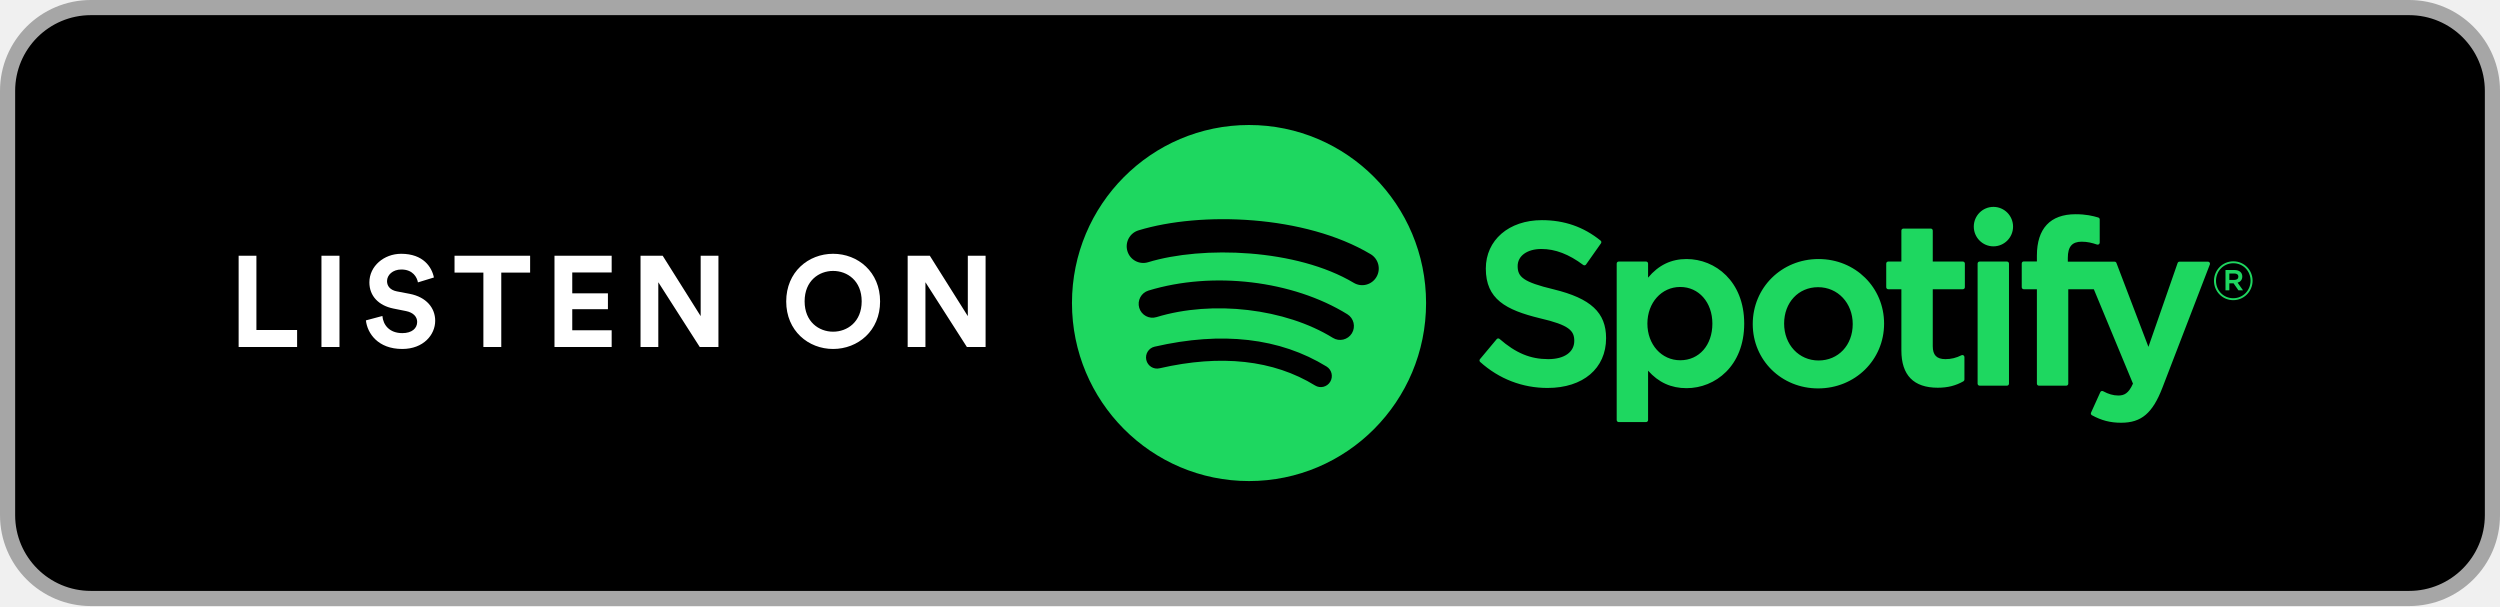
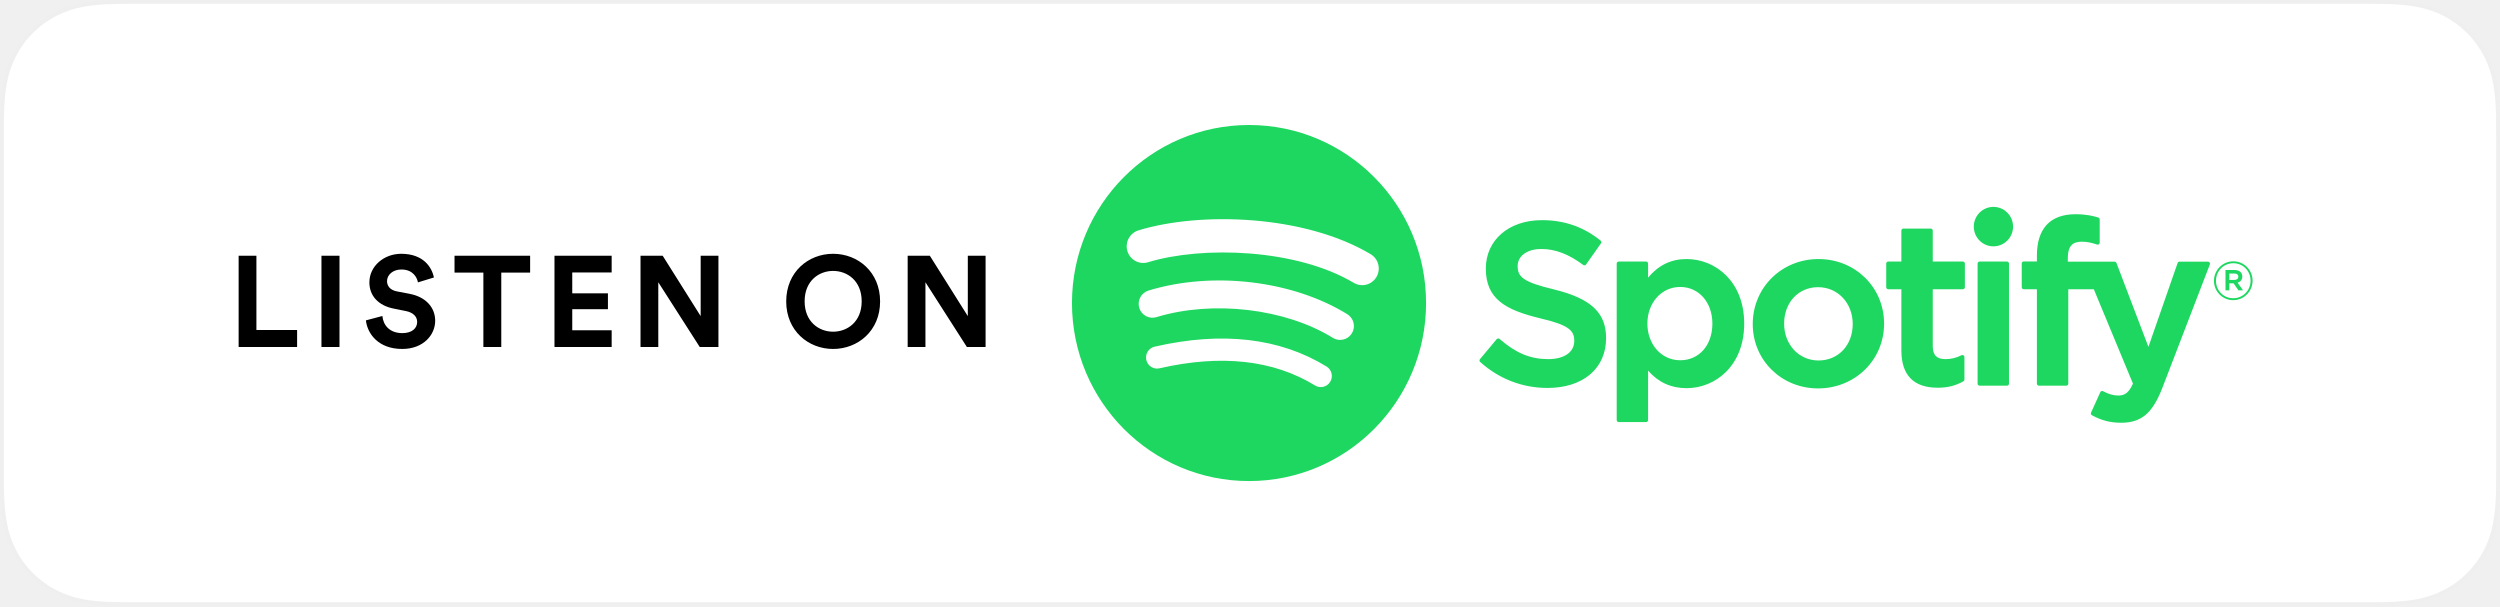
- <svg xmlns="http://www.w3.org/2000/svg" width="165" height="40" viewBox="0 0 165 40" fill="none">
-   <path fill-rule="evenodd" clip-rule="evenodd" d="M155.462 0.25H9.543C9.237 0.25 9.102 0.25 8.933 0.25C8.758 0.251 8.6 0.251 8.449 0.252C8.36 0.253 8.268 0.253 8.168 0.255C8.048 0.256 7.958 0.258 7.731 0.261C7.632 0.263 7.632 0.263 7.534 0.265C6.758 0.284 6.146 0.334 5.565 0.438C4.907 0.553 4.31 0.748 3.733 1.041C3.158 1.336 2.631 1.718 2.175 2.175C1.719 2.626 1.337 3.152 1.043 3.732C0.751 4.301 0.557 4.899 0.44 5.566C0.335 6.144 0.285 6.75 0.265 7.531C0.261 7.665 0.258 7.803 0.256 7.987C0.255 8.069 0.255 8.069 0.254 8.151C0.252 8.299 0.251 8.365 0.25 8.444C0.25 8.988 0.25 8.988 0.25 9.536V30.465C0.25 30.904 0.25 30.904 0.25 31.339C0.25 31.448 0.25 31.448 0.25 31.555C0.251 31.638 0.252 31.703 0.254 31.854C0.255 31.934 0.255 31.934 0.256 32.014C0.258 32.198 0.261 32.336 0.265 32.474C0.285 33.253 0.335 33.86 0.441 34.44C0.557 35.107 0.752 35.707 1.043 36.273C1.338 36.852 1.72 37.377 2.177 37.825C2.63 38.282 3.156 38.664 3.733 38.957C4.302 39.249 4.896 39.444 5.566 39.564C6.139 39.667 6.736 39.715 7.533 39.737C7.854 39.744 8.154 39.748 8.449 39.748C8.6 39.749 8.758 39.749 8.933 39.75C9.102 39.75 9.237 39.75 9.543 39.75H155.462C155.733 39.75 155.854 39.75 156.005 39.75C156.204 39.749 156.38 39.749 156.547 39.748C156.842 39.748 157.152 39.744 157.463 39.737C158.265 39.715 158.859 39.667 159.427 39.565C160.097 39.444 160.693 39.249 161.269 38.957C161.845 38.664 162.37 38.282 162.825 37.823C163.276 37.379 163.659 36.854 163.96 36.274C164.25 35.7 164.445 35.098 164.557 34.437C164.661 33.874 164.709 33.307 164.738 32.477C164.74 32.333 164.741 32.184 164.742 32.016C164.742 31.89 164.742 31.789 164.742 31.553C164.744 31.482 164.745 31.41 164.746 31.335C164.749 31.095 164.75 30.903 164.75 30.465V9.536C164.75 8.99 164.749 8.749 164.742 8.444C164.742 8.214 164.742 8.112 164.742 7.985C164.741 7.816 164.74 7.668 164.738 7.532C164.709 6.697 164.661 6.129 164.556 5.563C164.445 4.908 164.251 4.308 163.961 3.733C163.66 3.151 163.277 2.625 162.823 2.174C162.369 1.719 161.843 1.336 161.269 1.042C160.685 0.748 160.087 0.553 159.427 0.437C158.852 0.333 158.243 0.284 157.466 0.264C157.378 0.263 157.378 0.263 157.29 0.262C157.148 0.259 157.085 0.258 157.005 0.257C156.83 0.254 156.684 0.253 156.546 0.252C156.381 0.251 156.207 0.25 156.009 0.25C155.857 0.25 155.735 0.25 155.462 0.25Z" fill="black" />
-   <path fill-rule="evenodd" clip-rule="evenodd" d="M89.347 18.667C89.866 18.977 90.537 18.805 90.845 18.282C91.153 17.761 90.983 17.087 90.463 16.776C86.127 14.188 79.265 13.945 75.138 15.205C74.56 15.381 74.234 15.995 74.409 16.576C74.584 17.156 75.195 17.484 75.772 17.308C79.368 16.21 85.581 16.417 89.347 18.667ZM89.224 21.998C89.487 21.568 89.353 21.004 88.924 20.739C85.318 18.51 80.042 17.883 75.798 19.178C75.317 19.325 75.045 19.836 75.19 20.32C75.336 20.804 75.845 21.077 76.327 20.93C80.042 19.797 84.831 20.359 87.971 22.3C88.399 22.564 88.96 22.429 89.224 21.998ZM87.794 25.198C88.004 24.852 87.896 24.401 87.553 24.191C84.473 22.298 80.654 21.858 76.203 22.881C75.81 22.971 75.566 23.363 75.656 23.758C75.745 24.152 76.136 24.399 76.528 24.308C80.595 23.374 84.049 23.755 86.793 25.441C87.136 25.652 87.584 25.544 87.794 25.198ZM82.435 8.25C88.889 8.25 94.121 13.511 94.121 20C94.121 26.49 88.889 31.75 82.435 31.75C75.982 31.75 70.75 26.49 70.75 20C70.75 13.511 75.982 8.25 82.435 8.25ZM102.542 19.097C105 19.698 106.002 20.631 106.002 22.319C106.002 24.315 104.485 25.605 102.138 25.605C100.478 25.605 98.941 25.012 97.691 23.889C97.637 23.842 97.631 23.76 97.678 23.705L98.782 22.383C98.805 22.356 98.837 22.339 98.873 22.336C98.906 22.334 98.943 22.345 98.97 22.368C100.044 23.304 101.005 23.703 102.183 23.703C103.243 23.703 103.902 23.241 103.902 22.499C103.902 21.829 103.576 21.455 101.645 21.008C99.377 20.456 98.064 19.742 98.064 17.725C98.064 15.844 99.586 14.53 101.764 14.53C103.246 14.53 104.514 14.971 105.639 15.88C105.694 15.924 105.705 16.003 105.664 16.06L104.679 17.457C104.658 17.486 104.627 17.506 104.592 17.511C104.557 17.517 104.521 17.508 104.492 17.486C103.546 16.777 102.644 16.433 101.735 16.433C100.796 16.433 100.165 16.886 100.165 17.561C100.165 18.274 100.524 18.613 102.542 19.097ZM113.017 21.358C113.017 19.957 112.124 18.94 110.895 18.94C109.66 18.94 108.728 19.979 108.728 21.358C108.728 22.738 109.66 23.777 110.895 23.777C112.144 23.777 113.017 22.783 113.017 21.358ZM111.313 17.096C113.204 17.096 115.118 18.56 115.118 21.358C115.118 24.156 113.204 25.619 111.313 25.619C110.296 25.619 109.461 25.24 108.773 24.463V27.723C108.773 27.796 108.714 27.856 108.641 27.856H106.834C106.761 27.856 106.702 27.796 106.702 27.723V17.396C106.702 17.322 106.761 17.262 106.834 17.262H108.641C108.714 17.262 108.773 17.322 108.773 17.396V18.325C109.461 17.499 110.296 17.096 111.313 17.096ZM120.023 23.792C121.331 23.792 122.28 22.782 122.28 21.389C122.28 20.001 121.297 18.954 119.994 18.954C118.695 18.954 117.752 19.965 117.752 21.358C117.752 22.746 118.728 23.792 120.023 23.792ZM120.023 17.096C122.45 17.096 124.35 18.968 124.35 21.358C124.35 23.756 122.437 25.635 119.994 25.635C117.576 25.635 115.681 23.77 115.681 21.389C115.681 18.982 117.589 17.096 120.023 17.096ZM129.55 17.262C129.623 17.262 129.681 17.322 129.681 17.396V18.957C129.681 19.03 129.623 19.09 129.55 19.09H127.562V22.845C127.562 23.438 127.82 23.703 128.4 23.703C128.776 23.703 129.112 23.621 129.46 23.445C129.501 23.425 129.55 23.427 129.589 23.451C129.628 23.476 129.652 23.519 129.652 23.565V25.051C129.652 25.099 129.626 25.143 129.585 25.166C129.078 25.455 128.541 25.59 127.893 25.59C126.299 25.59 125.491 24.762 125.491 23.13V19.09H124.622C124.55 19.09 124.491 19.03 124.491 18.957V17.396C124.491 17.322 124.55 17.262 124.622 17.262H125.491V15.219C125.491 15.145 125.55 15.086 125.624 15.086H127.43C127.503 15.086 127.562 15.145 127.562 15.219V17.262H129.55ZM136.476 17.27H139.562C139.617 17.27 139.666 17.305 139.685 17.356L141.796 22.893L143.722 17.36C143.741 17.306 143.791 17.27 143.847 17.27H145.728C145.772 17.27 145.812 17.292 145.837 17.328C145.862 17.365 145.866 17.411 145.851 17.452L142.717 25.595C142.067 27.276 141.329 27.901 139.995 27.901C139.282 27.901 138.705 27.753 138.066 27.405C138.005 27.372 137.98 27.297 138.009 27.233L138.621 25.882C138.636 25.848 138.665 25.823 138.699 25.81C138.734 25.799 138.772 25.802 138.805 25.82C139.147 26.009 139.483 26.104 139.801 26.104C140.195 26.104 140.483 25.974 140.776 25.319L138.193 19.09H136.506V25.321C136.506 25.395 136.446 25.454 136.373 25.454H134.567C134.494 25.454 134.435 25.395 134.435 25.321V19.09H133.567C133.494 19.09 133.435 19.03 133.435 18.957V17.388C133.435 17.314 133.494 17.255 133.567 17.255H134.435V16.87C134.435 15.084 135.317 14.139 136.986 14.139C137.672 14.139 138.129 14.249 138.487 14.356C138.543 14.373 138.581 14.425 138.581 14.483V16.014C138.581 16.057 138.561 16.097 138.526 16.122C138.492 16.147 138.449 16.154 138.407 16.141C138.068 16.027 137.766 15.952 137.389 15.952C136.758 15.952 136.476 16.281 136.476 17.02V17.27ZM132.461 17.262C132.533 17.262 132.593 17.322 132.593 17.396V25.321C132.593 25.395 132.533 25.454 132.461 25.454H130.654C130.581 25.454 130.522 25.395 130.522 25.321V17.396C130.522 17.322 130.581 17.262 130.654 17.262H132.461ZM131.566 13.654C132.282 13.654 132.862 14.237 132.862 14.956C132.862 15.676 132.282 16.259 131.566 16.259C130.851 16.259 130.27 15.676 130.27 14.956C130.27 14.237 130.851 13.654 131.566 13.654ZM147.467 18.051H147.136V18.475H147.467C147.632 18.475 147.731 18.394 147.731 18.263C147.731 18.125 147.632 18.051 147.467 18.051ZM147.682 18.656L148.041 19.163H147.738L147.414 18.698H147.136V19.163H146.882V17.821H147.477C147.787 17.821 147.991 17.98 147.991 18.249C147.991 18.469 147.865 18.603 147.682 18.656ZM147.4 17.374C146.749 17.374 146.256 17.895 146.256 18.532C146.256 19.169 146.745 19.683 147.393 19.683C148.044 19.683 148.537 19.163 148.537 18.525C148.537 17.888 148.048 17.374 147.4 17.374ZM147.393 19.811C146.678 19.811 146.122 19.233 146.122 18.532C146.122 17.831 146.685 17.247 147.4 17.247C148.115 17.247 148.671 17.824 148.671 18.525C148.671 19.226 148.108 19.811 147.393 19.811Z" fill="#1ED760" />
-   <path fill-rule="evenodd" clip-rule="evenodd" d="M19.609 22.904H15.75V16.878H16.923V21.782H19.609V22.904ZM22.406 22.904H21.216V16.878H22.406V22.904ZM28.638 18.314L27.584 18.637C27.524 18.305 27.252 17.787 26.487 17.787C25.918 17.787 25.544 18.152 25.544 18.552C25.544 18.884 25.756 19.147 26.198 19.232L27.04 19.393C28.136 19.606 28.723 20.32 28.723 21.17C28.723 22.096 27.949 23.032 26.547 23.032C24.949 23.032 24.243 22.003 24.15 21.145L25.238 20.855C25.289 21.451 25.705 21.986 26.555 21.986C27.184 21.986 27.533 21.672 27.533 21.247C27.533 20.898 27.269 20.626 26.802 20.532L25.96 20.363C25 20.167 24.379 19.547 24.379 18.637C24.379 17.566 25.34 16.75 26.479 16.75C27.941 16.75 28.502 17.634 28.638 18.314ZM34.988 17.991H33.084V22.904H31.903V17.991H29.999V16.878H34.988V17.991ZM40.37 22.904H36.596V16.878H40.37V17.983H37.769V19.36H40.123V20.405H37.769V21.799H40.37V22.904ZM47.417 22.904H46.185L43.448 18.628V22.904H42.275V16.878H43.737L46.244 20.864V16.878H47.417V22.904ZM53.105 19.887C53.105 21.247 54.057 21.892 54.984 21.892C55.919 21.892 56.871 21.247 56.871 19.887C56.871 18.526 55.919 17.881 54.984 17.881C54.057 17.881 53.105 18.526 53.105 19.887ZM51.89 19.895C51.89 17.948 53.352 16.75 54.984 16.75C56.624 16.75 58.086 17.948 58.086 19.895C58.086 21.833 56.624 23.032 54.984 23.032C53.352 23.032 51.89 21.833 51.89 19.895ZM65.049 22.904H63.816L61.079 18.628V22.904H59.906V16.878H61.368L63.876 20.864V16.878H65.049V22.904Z" fill="white" />
-   <rect x="0.5" y="0.5" width="164" height="39" rx="5.5" stroke="#A6A6A6" />
+ <svg xmlns="http://www.w3.org/2000/svg" width="660px" height="160px" viewBox="0 0 660 160" version="1.1">
+   <g id="spotify-podcast-badge-wht-grn-660x160" stroke="none" stroke-width="1" fill="none" fill-rule="evenodd">
+     <g id="Group-2-Copy-3">
+       <path d="M621.849,0.5 L38.172,0.5 C36.948,0.5 36.408,0.5 35.731,0.501 C35.032,0.503 34.4,0.505 33.792,0.508 C33.437,0.51 33.068,0.514 32.666,0.519 C32.184,0.525 31.825,0.531 30.916,0.545 C30.518,0.552 30.343,0.555 30.123,0.558 C26.994,0.636 24.526,0.837 22.174,1.258 C19.492,1.727 17.057,2.525 14.705,3.719 C12.356,4.921 10.209,6.483 8.349,8.344 C6.485,10.187 4.925,12.335 3.725,14.701 C2.536,17.024 1.743,19.461 1.27,22.176 C0.843,24.517 0.641,26.966 0.56,30.109 C0.544,30.649 0.533,31.203 0.524,31.942 C0.521,32.124 0.52,32.269 0.516,32.596 C0.509,33.19 0.505,33.455 0.5,33.777 C0.5,35.953 0.5,35.953 0.5,38.144 L0.5,121.859 C0.5,123.617 0.5,123.617 0.5,125.354 C0.5,125.794 0.5,125.794 0.5,126.227 C0.505,126.56 0.509,126.817 0.516,127.42 C0.52,127.741 0.521,127.883 0.524,128.062 C0.533,128.8 0.544,129.356 0.56,129.909 C0.641,133.05 0.843,135.499 1.27,137.844 C1.745,140.563 2.54,143.01 3.726,145.32 C4.929,147.683 6.492,149.828 8.352,151.652 C10.204,153.52 12.349,155.08 14.705,156.274 C17.025,157.462 19.45,158.258 22.176,158.75 C24.498,159.166 26.905,159.36 30.121,159.449 C31.409,159.478 32.613,159.492 33.792,159.492 C34.4,159.495 35.032,159.497 35.731,159.499 C36.408,159.5 36.948,159.5 38.172,159.5 L621.85,159.5 C622.931,159.5 623.415,159.5 624.019,159.499 C624.817,159.498 625.52,159.496 626.189,159.492 C627.371,159.492 628.614,159.477 629.866,159.449 C633.097,159.36 635.496,159.167 637.798,158.75 C640.523,158.258 642.954,157.464 645.3,156.273 C647.653,155.078 649.797,153.518 651.65,151.648 C653.492,149.834 655.057,147.691 656.285,145.321 C657.469,142.981 658.264,140.525 658.719,137.838 C659.143,135.559 659.335,133.268 659.453,129.916 C659.46,129.337 659.465,128.74 659.467,128.067 C659.468,127.56 659.469,127.156 659.469,126.224 C659.475,125.939 659.48,125.648 659.484,125.347 C659.497,124.384 659.5,123.615 659.5,121.859 L659.5,38.144 C659.5,35.957 659.495,34.991 659.469,33.777 C659.469,32.857 659.468,32.448 659.467,31.937 C659.465,31.263 659.46,30.668 659.453,30.111 C659.335,26.747 659.143,24.456 658.717,22.169 C658.266,19.499 657.473,17.052 656.287,14.702 C655.062,12.328 653.5,10.181 651.647,8.341 C649.792,6.485 647.645,4.921 645.302,3.72 C642.922,2.523 640.48,1.726 637.798,1.257 C635.468,0.836 633.009,0.636 629.872,0.558 C629.521,0.552 629.521,0.552 629.168,0.546 C628.634,0.538 628.349,0.533 628.027,0.528 C627.324,0.518 626.74,0.511 626.187,0.507 C625.525,0.504 624.828,0.502 624.037,0.501 C623.428,0.5 622.941,0.5 621.849,0.5 Z" id="Path" stroke="#EFEFEF" fill="#FFFFFF" />
+       <path d="M357.39,74.667 C359.462,75.907 362.148,75.218 363.38,73.129 C364.612,71.044 363.93,68.346 361.852,67.105 C344.507,56.752 317.061,55.779 300.55,60.818 C298.239,61.525 296.936,63.979 297.636,66.302 C298.336,68.625 300.779,69.936 303.088,69.231 C317.471,64.842 342.323,65.669 357.39,74.667 Z M356.897,87.993 C357.95,86.272 357.411,84.016 355.698,82.955 C341.271,74.04 320.167,71.531 303.19,76.711 C301.267,77.3 300.18,79.343 300.761,81.281 C301.346,83.215 303.381,84.308 305.309,83.722 C320.169,79.186 339.323,81.435 351.884,89.199 C353.597,90.258 355.84,89.717 356.897,87.993 Z M351.177,100.791 C352.017,99.41 351.585,97.606 350.211,96.762 C337.891,89.192 322.618,87.43 304.813,91.523 C303.242,91.883 302.263,93.454 302.622,95.031 C302.98,96.607 304.542,97.595 306.11,97.233 C322.38,93.496 336.195,95.02 347.172,101.765 C348.544,102.61 350.338,102.175 351.177,100.791 Z M329.742,33 C355.556,33 376.482,54.042 376.482,79.999 C376.482,105.959 355.556,127 329.742,127 C303.927,127 283,105.959 283,79.999 C283,54.042 303.927,33 329.742,33 Z M410.167,76.389 C419.999,78.793 424.009,82.526 424.009,89.274 C424.009,97.259 417.941,102.418 408.551,102.418 C401.914,102.418 395.764,100.046 390.762,95.557 C390.548,95.367 390.525,95.04 390.71,94.82 L395.129,89.533 C395.219,89.423 395.349,89.357 395.491,89.345 C395.626,89.337 395.772,89.38 395.879,89.472 C400.177,93.215 404.02,94.811 408.73,94.811 C412.971,94.811 415.607,92.965 415.607,89.997 C415.607,87.317 414.304,85.82 406.581,84.031 C397.508,81.826 392.257,78.969 392.257,70.901 C392.257,63.378 398.344,58.119 407.058,58.119 C412.984,58.119 418.054,59.886 422.557,63.519 C422.775,63.695 422.819,64.011 422.657,64.241 L418.717,69.827 C418.634,69.945 418.509,70.022 418.368,70.044 C418.227,70.066 418.083,70.032 417.969,69.946 C414.185,67.109 410.578,65.732 406.938,65.732 C403.184,65.732 400.659,67.546 400.659,70.242 C400.659,73.096 402.096,74.454 410.167,76.389 Z M452.069,85.433 C452.069,79.827 448.498,75.759 443.58,75.759 C438.638,75.759 434.911,79.916 434.911,85.433 C434.911,90.951 438.638,95.108 443.58,95.108 C448.578,95.108 452.069,91.132 452.069,85.433 Z M445.252,68.386 C452.815,68.386 460.47,74.241 460.47,85.433 C460.47,96.623 452.815,102.477 445.252,102.477 C441.184,102.477 437.845,100.96 435.091,97.853 L435.091,110.891 C435.091,111.185 434.855,111.424 434.563,111.424 L427.337,111.424 C427.045,111.424 426.809,111.185 426.809,110.891 L426.809,69.583 C426.809,69.289 427.045,69.05 427.337,69.05 L434.563,69.05 C434.855,69.05 435.091,69.289 435.091,69.583 L435.091,73.3 C437.844,69.998 441.182,68.386 445.252,68.386 Z M480.094,95.168 C485.324,95.168 489.119,91.127 489.119,85.555 C489.119,80.002 485.188,75.817 479.974,75.817 C474.778,75.817 471.008,79.861 471.008,85.433 C471.008,90.982 474.914,95.168 480.094,95.168 Z M480.094,68.386 C489.8,68.386 497.401,75.874 497.401,85.433 C497.401,95.025 489.748,102.541 479.974,102.541 C470.302,102.541 462.725,95.079 462.725,85.555 C462.725,75.927 470.355,68.386 480.094,68.386 Z M518.199,69.05 C518.491,69.05 518.726,69.289 518.726,69.583 L518.726,75.828 C518.726,76.121 518.491,76.36 518.199,76.36 L510.247,76.36 L510.247,91.38 C510.247,93.753 511.282,94.811 513.6,94.811 C515.104,94.811 516.45,94.486 517.842,93.781 C518.003,93.701 518.199,93.706 518.356,93.805 C518.512,93.902 518.608,94.075 518.608,94.258 L518.608,100.205 C518.608,100.395 518.505,100.573 518.34,100.666 C516.314,101.822 514.163,102.36 511.571,102.36 C505.196,102.36 501.964,99.049 501.964,92.519 L501.964,76.36 L498.49,76.36 C498.198,76.36 497.963,76.121 497.963,75.828 L497.963,69.583 C497.963,69.289 498.198,69.05 498.49,69.05 L501.964,69.05 L501.964,60.875 C501.964,60.582 502.202,60.343 502.494,60.343 L509.72,60.343 C510.012,60.343 510.247,60.582 510.247,60.875 L510.247,69.05 L518.199,69.05 Z M545.904,69.082 L558.248,69.082 C558.468,69.082 558.665,69.218 558.742,69.425 L567.183,91.573 L574.889,69.439 C574.963,69.226 575.165,69.082 575.39,69.082 L582.912,69.082 C583.088,69.082 583.248,69.169 583.347,69.313 C583.447,69.459 583.465,69.643 583.403,69.807 L570.866,102.382 C568.266,109.105 565.317,111.605 559.981,111.605 C557.129,111.605 554.82,111.011 552.263,109.618 C552.019,109.486 551.919,109.186 552.036,108.931 L554.485,103.528 C554.544,103.393 554.66,103.29 554.798,103.24 C554.937,103.197 555.09,103.209 555.219,103.28 C556.59,104.035 557.93,104.417 559.203,104.417 C560.778,104.417 561.932,103.896 563.105,101.278 L552.77,76.36 L546.023,76.36 L546.023,101.285 C546.023,101.578 545.785,101.817 545.494,101.817 L538.268,101.817 C537.976,101.817 537.741,101.578 537.741,101.285 L537.741,76.36 L534.269,76.36 C533.978,76.36 533.739,76.121 533.739,75.828 L533.739,69.551 C533.739,69.258 533.978,69.019 534.269,69.019 L537.741,69.019 L537.741,67.481 C537.741,60.335 541.268,56.555 547.943,56.555 C550.686,56.555 552.518,56.995 553.949,57.423 C554.173,57.492 554.323,57.7 554.323,57.933 L554.323,64.056 C554.323,64.227 554.244,64.388 554.105,64.488 C553.969,64.589 553.795,64.615 553.628,64.563 C552.273,64.108 551.063,63.807 549.556,63.807 C547.03,63.807 545.904,65.124 545.904,68.078 L545.904,69.082 Z M529.843,69.05 C530.134,69.05 530.372,69.289 530.372,69.583 L530.372,101.285 C530.372,101.578 530.134,101.817 529.843,101.817 L522.616,101.817 C522.324,101.817 522.087,101.578 522.087,101.285 L522.087,69.583 C522.087,69.289 522.324,69.05 522.616,69.05 L529.843,69.05 Z M526.266,54.616 C529.128,54.616 531.448,56.946 531.448,59.825 C531.448,62.705 529.128,65.038 526.266,65.038 C523.404,65.038 521.08,62.705 521.08,59.825 C521.08,56.946 523.404,54.616 526.266,54.616 Z M589.868,72.204 L588.544,72.204 L588.544,73.902 L589.868,73.902 C590.529,73.902 590.923,73.577 590.923,73.052 C590.923,72.5 590.529,72.204 589.868,72.204 Z M590.726,74.626 L592.165,76.651 L590.952,76.651 L589.657,74.793 L588.544,74.793 L588.544,76.651 L587.529,76.651 L587.529,71.283 L589.909,71.283 C591.149,71.283 591.965,71.921 591.965,72.995 C591.965,73.875 591.459,74.413 590.726,74.626 Z M589.599,69.497 C586.994,69.497 585.023,71.579 585.023,74.129 C585.023,76.677 586.98,78.732 589.572,78.732 C592.176,78.732 594.15,76.651 594.15,74.1 C594.15,71.551 592.191,69.497 589.599,69.497 Z M589.572,79.243 C586.712,79.243 584.487,76.933 584.487,74.129 C584.487,71.324 586.741,68.988 589.599,68.988 C592.458,68.988 594.684,71.297 594.684,74.1 C594.684,76.904 592.432,79.243 589.572,79.243 Z" id="Combined-Shape" fill="#1ED760" />
+       <path d="M78.436,91.616 L63,91.616 L63,67.51 L67.692,67.51 L67.692,87.128 L78.436,87.128 L78.436,91.616 Z M89.626,91.616 L84.866,91.616 L84.866,67.51 L89.626,67.51 L89.626,91.616 Z M114.551,73.256 L110.335,74.548 C110.097,73.222 109.009,71.148 105.949,71.148 C103.671,71.148 102.175,72.61 102.175,74.208 C102.175,75.534 103.025,76.588 104.793,76.928 L108.159,77.574 C112.545,78.424 114.891,81.28 114.891,84.68 C114.891,88.386 111.797,92.126 106.187,92.126 C99.795,92.126 96.973,88.012 96.599,84.578 L100.951,83.422 C101.155,85.802 102.821,87.944 106.221,87.944 C108.737,87.944 110.131,86.686 110.131,84.986 C110.131,83.592 109.077,82.504 107.207,82.13 L103.841,81.45 C99.999,80.668 97.517,78.186 97.517,74.548 C97.517,70.264 101.359,67 105.915,67 C111.763,67 114.007,70.536 114.551,73.256 Z M139.953,71.964 L132.337,71.964 L132.337,91.616 L127.611,91.616 L127.611,71.964 L119.995,71.964 L119.995,67.51 L139.953,67.51 L139.953,71.964 Z M161.479,91.616 L146.383,91.616 L146.383,67.51 L161.479,67.51 L161.479,71.93 L151.075,71.93 L151.075,77.438 L160.493,77.438 L160.493,81.62 L151.075,81.62 L151.075,87.196 L161.479,87.196 L161.479,91.616 Z M189.668,91.616 L184.738,91.616 L173.79,74.514 L173.79,91.616 L169.098,91.616 L169.098,67.51 L174.946,67.51 L184.976,83.456 L184.976,67.51 L189.668,67.51 L189.668,91.616 Z M212.422,79.546 C212.422,84.986 216.23,87.57 219.936,87.57 C223.676,87.57 227.484,84.986 227.484,79.546 C227.484,74.106 223.676,71.522 219.936,71.522 C216.23,71.522 212.422,74.106 212.422,79.546 Z M207.56,79.58 C207.56,71.794 213.408,67 219.936,67 C226.498,67 232.346,71.794 232.346,79.58 C232.346,87.332 226.498,92.126 219.936,92.126 C213.408,92.126 207.56,87.332 207.56,79.58 Z M260.195,91.616 L255.265,91.616 L244.317,74.514 L244.317,91.616 L239.625,91.616 L239.625,67.51 L245.473,67.51 L255.503,83.456 L255.503,67.51 L260.195,67.51 L260.195,91.616 Z" id="LISTEN-ON" fill="#000000" />
+     </g>
+   </g>
</svg>
